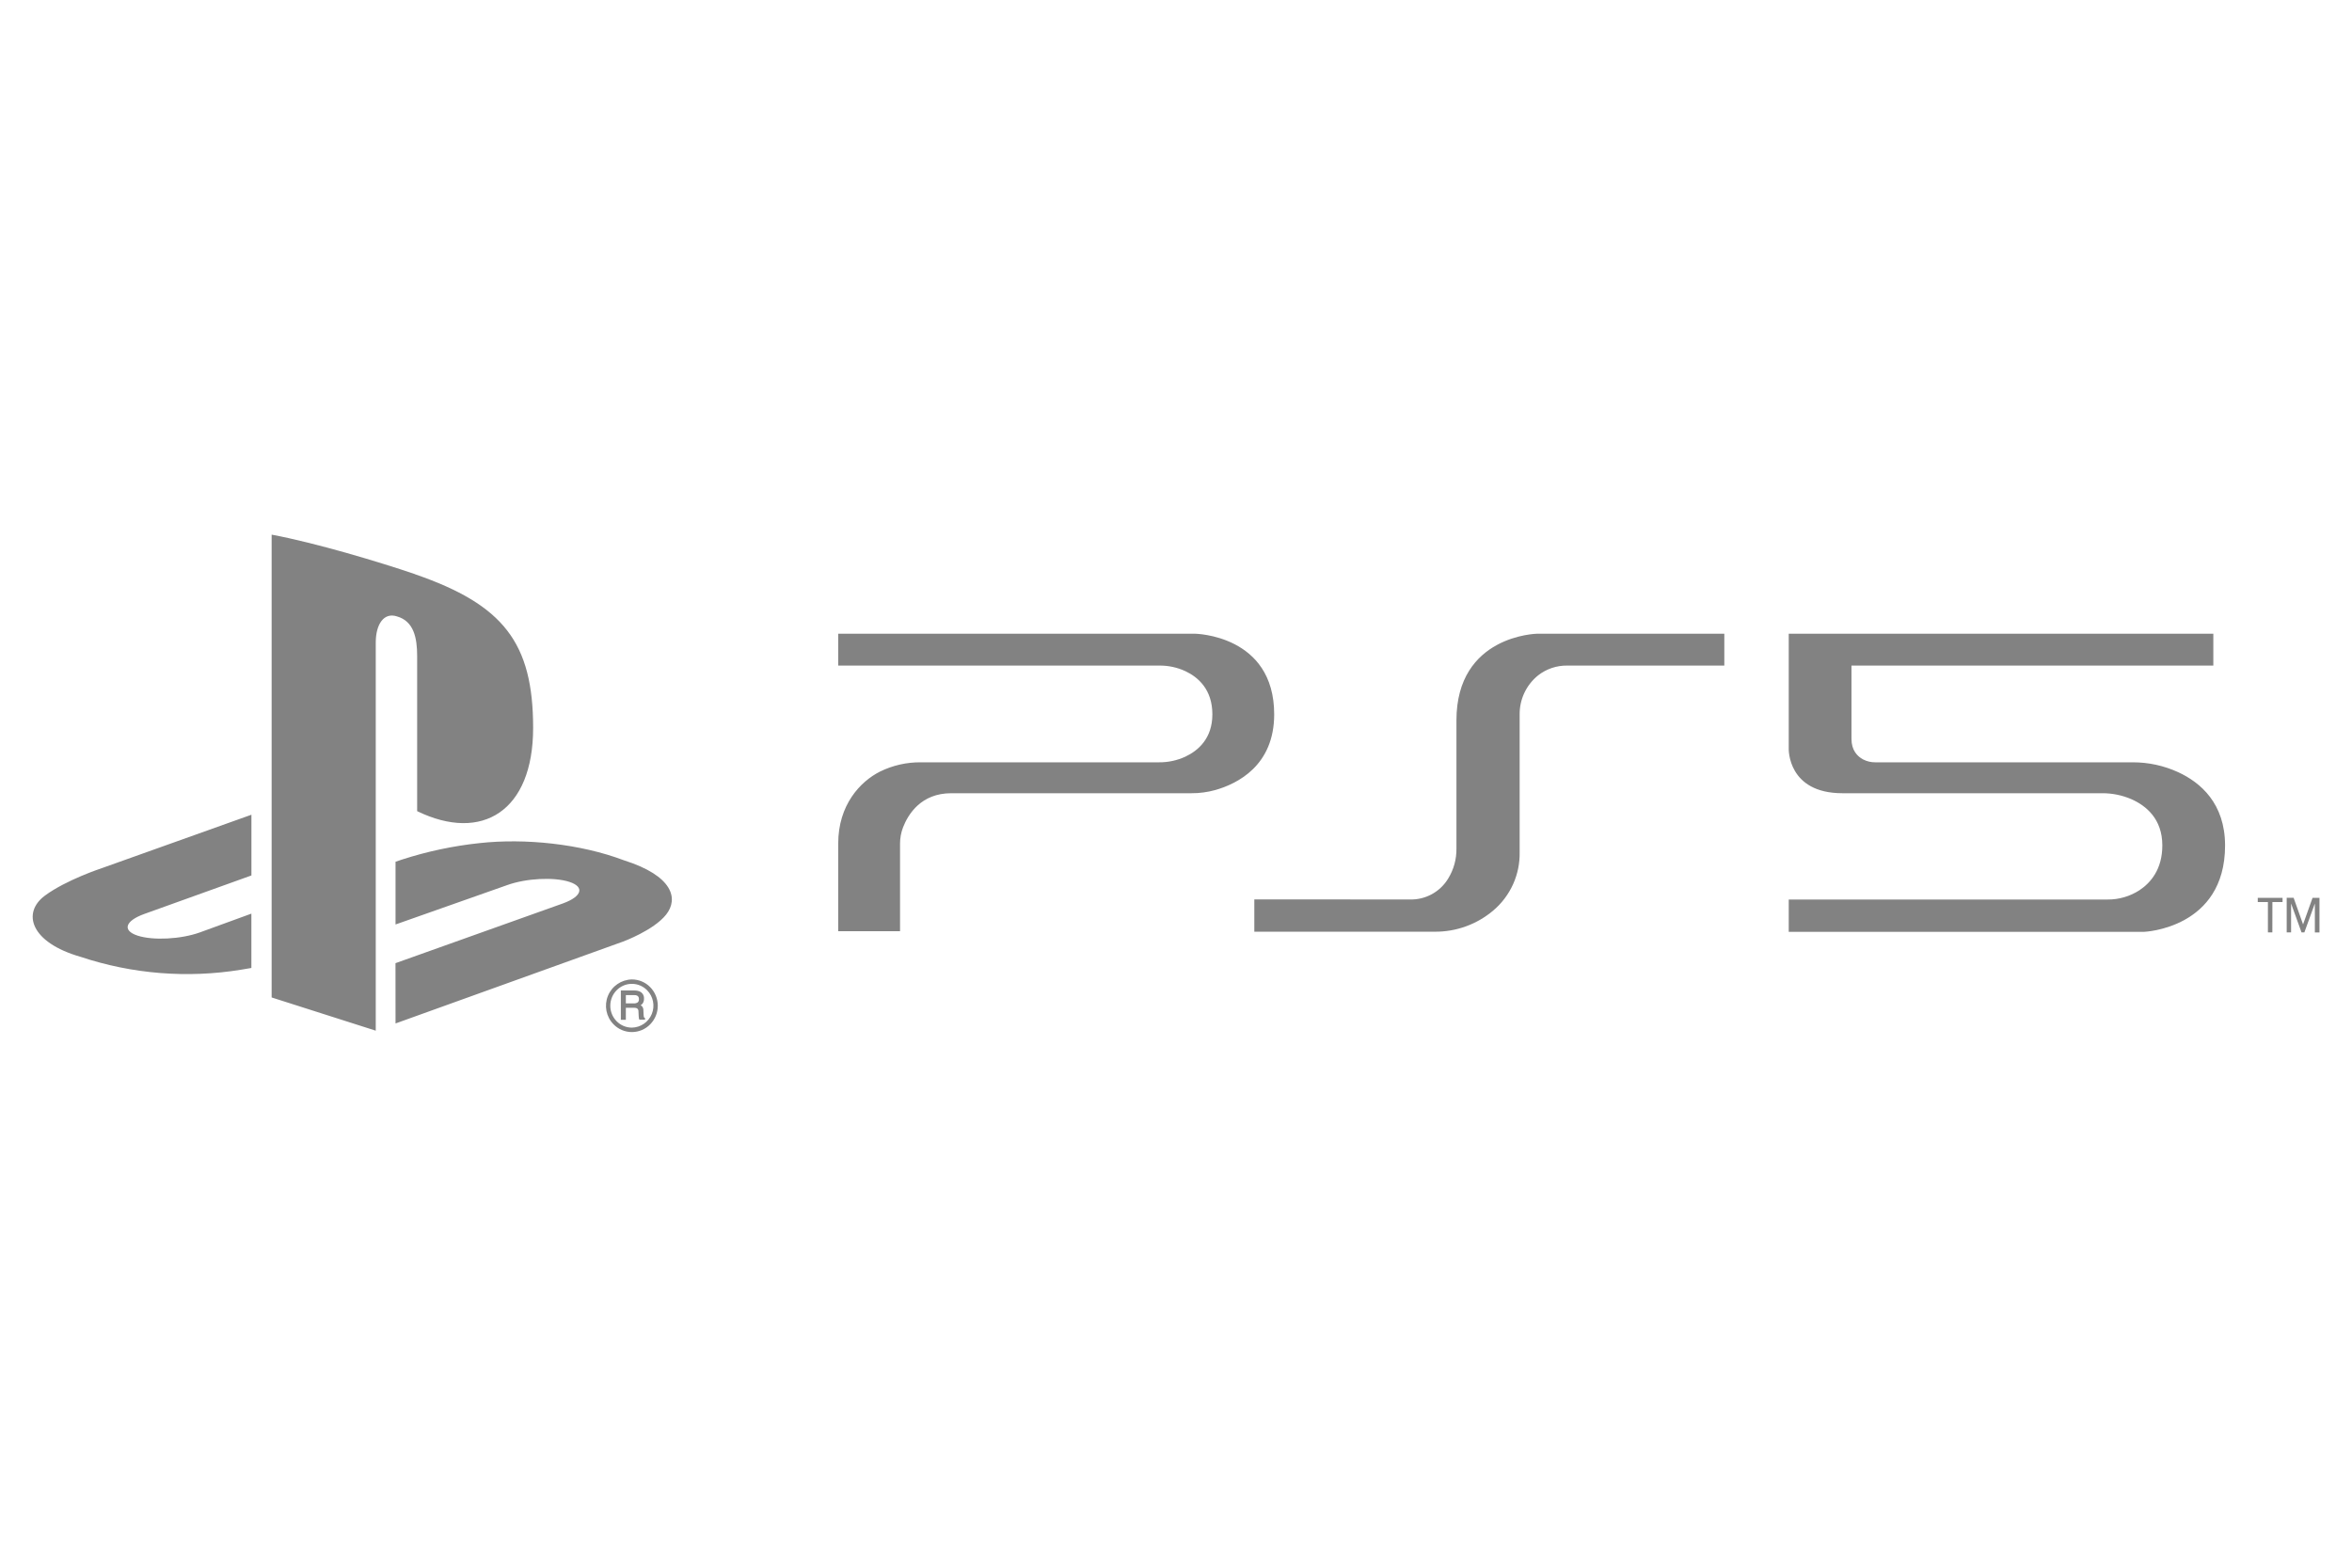
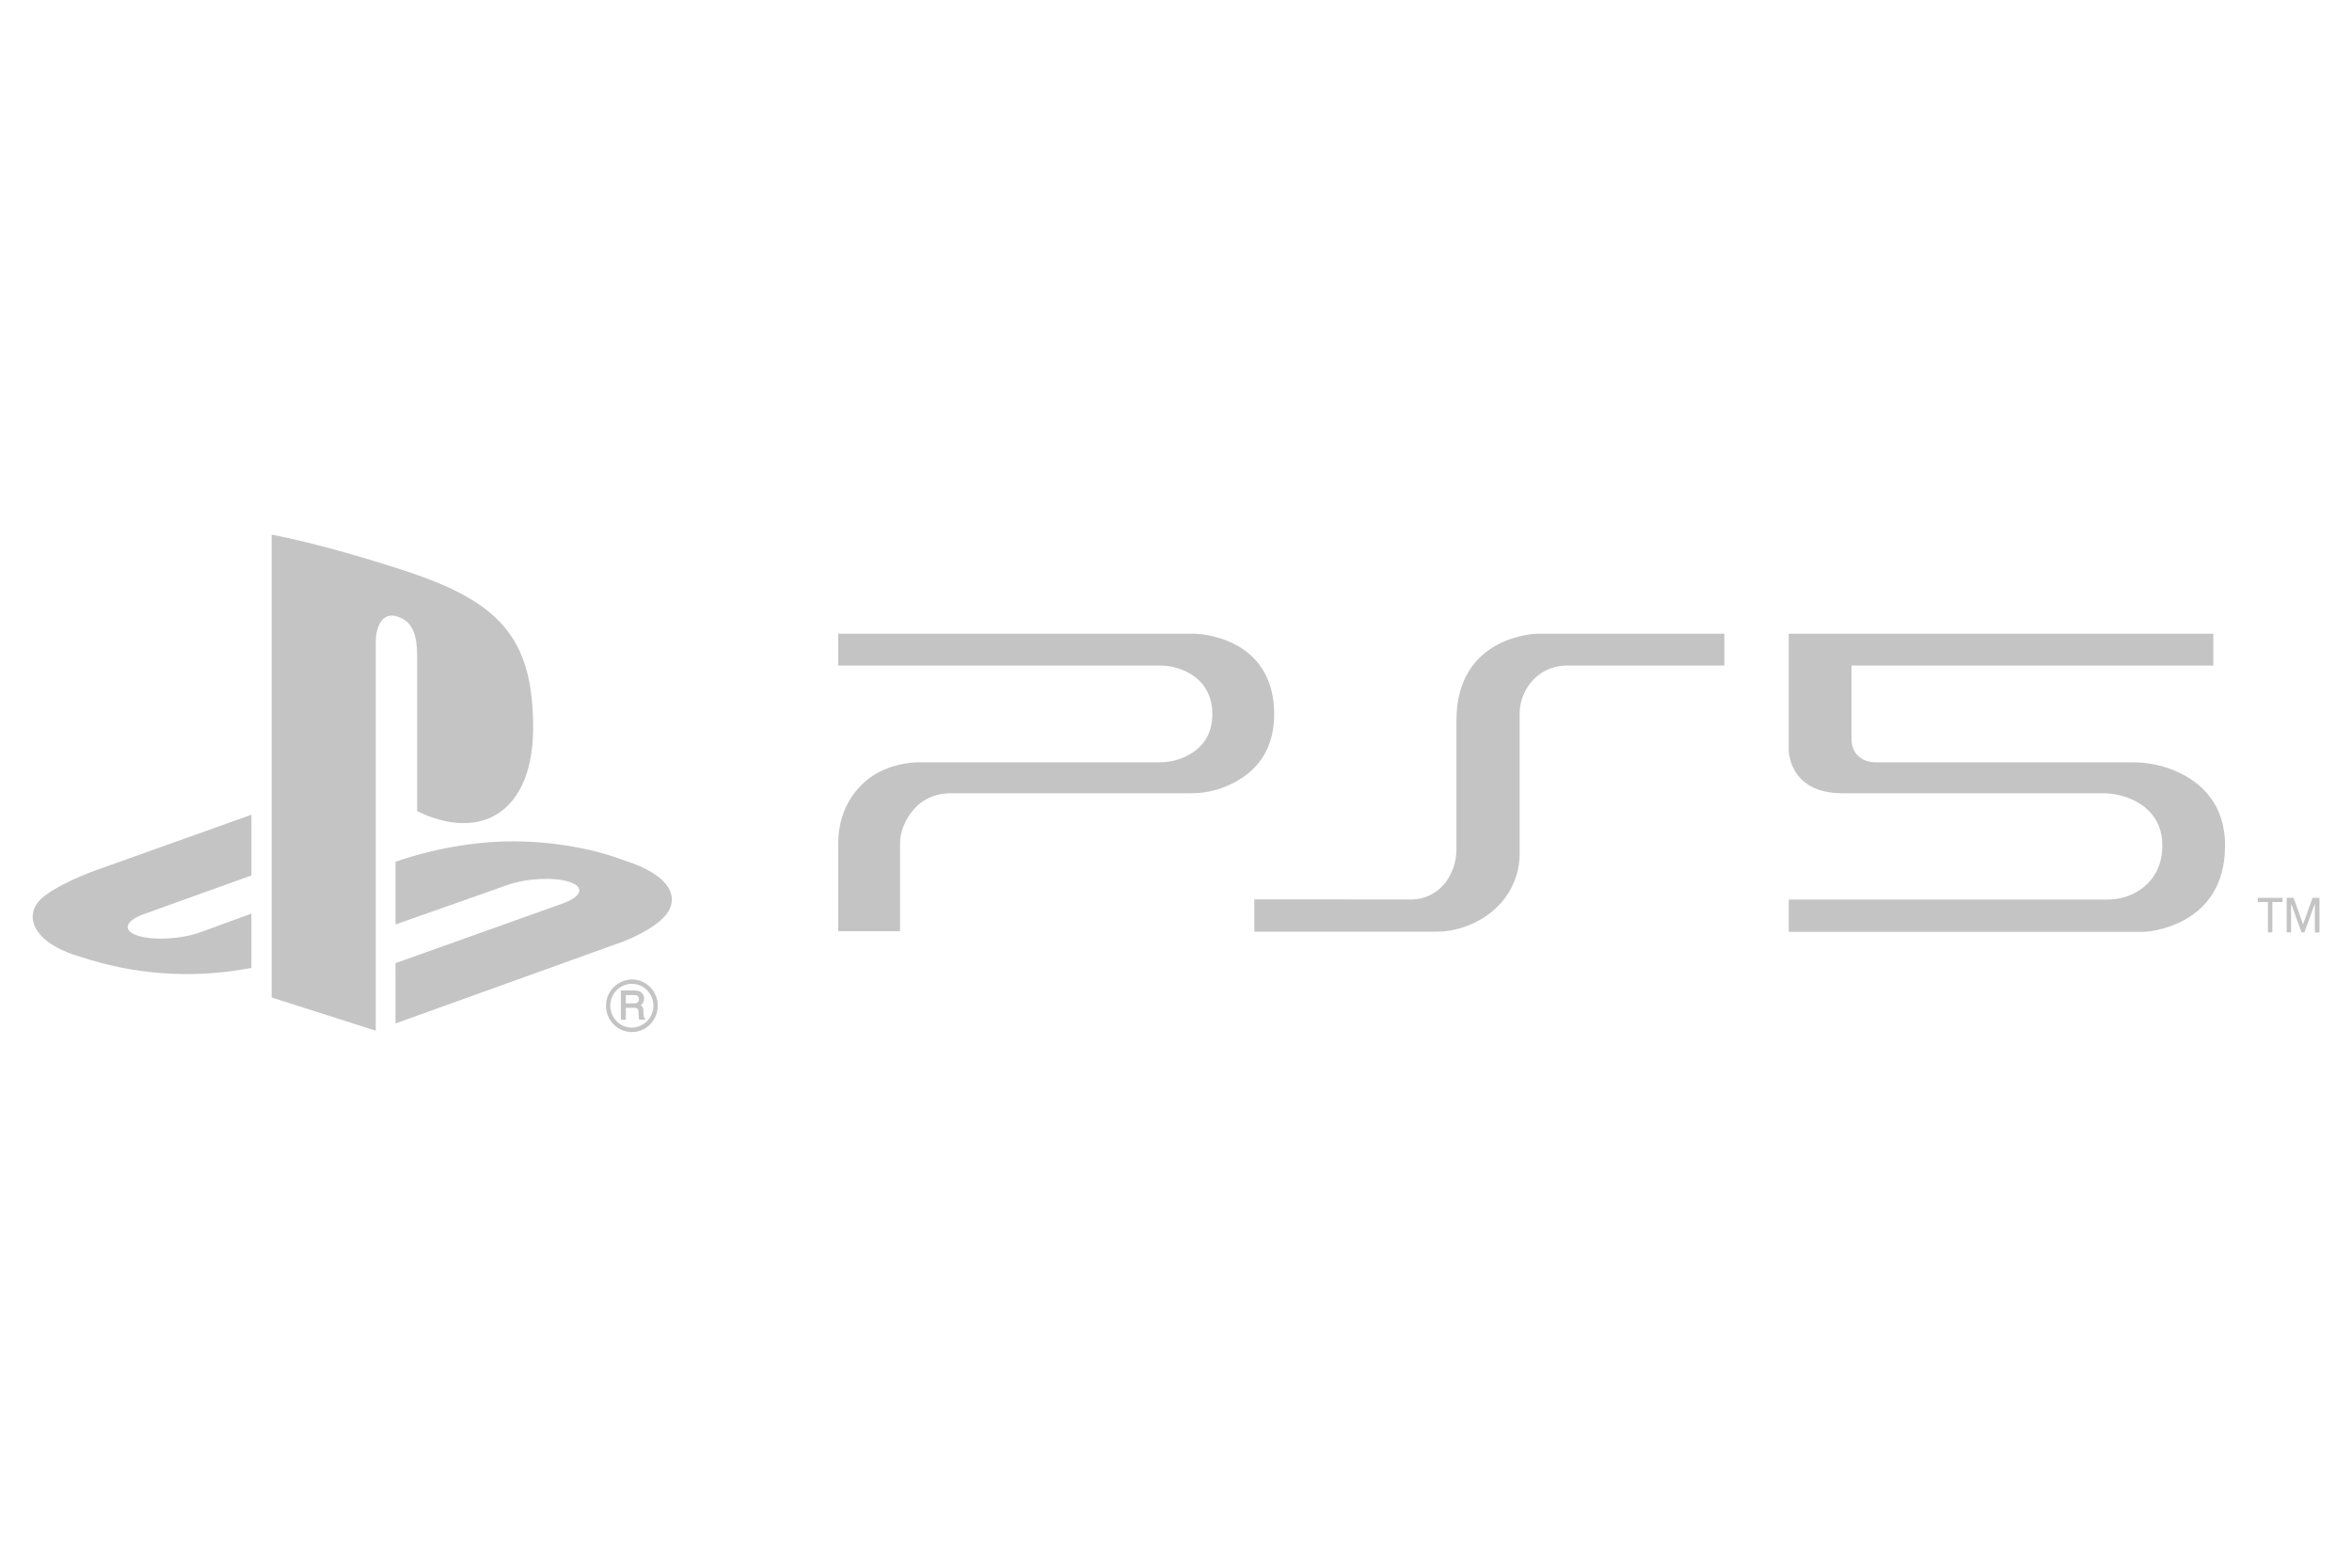
<svg xmlns="http://www.w3.org/2000/svg" viewBox="0 0 36 24" aria-hidden="true">
-   <g transform="translate(0.500,8.185) scale(0.03532)" fill="#828282">
+   <g transform="translate(0.500,8.185) scale(0.03532)" fill="#c4c4c4">
    <defs>
        </defs>
    <g id="ps5_logo">
      <path id="ps_logo" d="M20.79,183C-1,176.77-4.7,163.91,5.26,156.5c9.21-6.87,24.87-12,24.87-12L94.8,121.4v26.32L48.26,164.45c-8.23,3-9.49,7.16-2.8,9.35s18.78,1.57,27-1.39l22.32-8.14v23.55c-1.41.26-3,.51-4.45.75A145.79,145.79,0,0,1,20.79,183Zm136.44,2.74,72.57-25.9c8.24-3,9.5-7.14,2.81-9.33s-18.78-1.57-27,1.4l-48.36,17.06V141.78l2.8-.95a165.71,165.71,0,0,1,33.61-7.13c19.65-2.17,43.71.3,62.59,7.46,21.29,6.74,23.69,16.67,18.28,23.51s-18.67,11.71-18.67,11.71l-98.61,35.49Zm8.49-168.57c38.21,13.19,51.16,29.61,51.16,66.61,0,36.05-22.14,49.72-50.26,36.07V52.62c0-7.88-1.44-15.14-8.8-17.2-5.64-1.82-9.14,3.45-9.14,11.33V215l-45.12-14.4V0c19.19,3.58,47.14,12,62.16,17.13Zm97,184.15a1.64,1.64,0,0,1-.54,1.43,2.84,2.84,0,0,1-1.65.42h-3.47v-3.59h3.68a2.79,2.79,0,0,1,1.2.22,1.53,1.53,0,0,1,.78,1.52Zm2.49,8.18a.79.79,0,0,1-.37-.56,4.21,4.21,0,0,1-.1-1l-.07-1.63a2.93,2.93,0,0,0-.44-1.69,2.73,2.73,0,0,0-.75-.62,3.37,3.37,0,0,0,.95-.93,3.6,3.6,0,0,0,.49-1.94,3.16,3.16,0,0,0-1.85-3.12,5.71,5.71,0,0,0-2.37-.43h-5.81v12.7h2.17v-5.21h3.42a3.3,3.3,0,0,1,1.33.2,1.42,1.42,0,0,1,.71,1.35l.1,2a6.68,6.68,0,0,0,.09,1,1.8,1.8,0,0,0,.16.48l.08.15h2.42v-.74Zm-14.89-5.3a9.51,9.51,0,0,1,2.74-6.71,9.23,9.23,0,0,1,13.22,0,9.52,9.52,0,0,1-6.61,16.19,9.23,9.23,0,0,1-6.61-2.78,9.51,9.51,0,0,1-2.74-6.7Zm9.35,11.4a11.05,11.05,0,0,0,7.94-3.35,11.52,11.52,0,0,0,0-16.12,11.08,11.08,0,0,0-7.94-3.34,11.44,11.44,0,0,0-7.94,19.46,11.05,11.05,0,0,0,7.94,3.35Z" fill-rule="evenodd" />
      <path id="ps5" d="M970.58,172.41h-1.92V159.26h-4.4v-1.84H975v1.84h-4.4Zm13.31-3.48h0L988,157.42h3v15H989V159.88h0l-4.55,12.53h-1.22l-4.53-12.53h0v12.53H976.8v-15h3ZM945,42.94H761V92.82s-.56,19.26,23.26,19.26H896.73a31.57,31.57,0,0,1,12.83,2.61c6.28,2.8,13.34,8.5,13.34,20,0,10.32-5,16.18-9.95,19.46a25,25,0,0,1-13.76,4H761v14H915.09s35-1.42,35-37.39c0-18.29-10.68-27.35-20.29-31.79A47,47,0,0,0,910,98.68H798.53a11.24,11.24,0,0,1-5.34-1.27c-2.38-1.29-5-3.85-5-8.89V56.75H945ZM529.41,158.1v14h78.1a38.71,38.71,0,0,0,25.5-9.23,32.27,32.27,0,0,0,11.38-25.36V78a21.5,21.5,0,0,1,8-17A20,20,0,0,1,665,56.75h68.09V42.94H652s-35,.56-35,37.58v55.57A24.12,24.12,0,0,1,613.46,149a18.78,18.78,0,0,1-16.7,9.13ZM349.09,42.94V56.75h139.2a26.28,26.28,0,0,1,11.22,2.41c5.52,2.59,11.72,7.92,11.72,18.73,0,10.5-6.2,15.75-11.72,18.35a26.78,26.78,0,0,1-11.4,2.44H384.87a39.28,39.28,0,0,0-17.64,4c-8.59,4.31-18.14,14.46-18.14,31.2v38h26.79V134.05a19.66,19.66,0,0,1,1.31-7.2c2.21-5.67,7.8-14.77,20.87-14.77h104.1a37.78,37.78,0,0,0,10.36-1.39c9.56-2.72,25.5-10.58,25.5-32.8,0-34.53-34.37-34.95-34.37-34.95Z" />
    </g>
  </g>
</svg>
